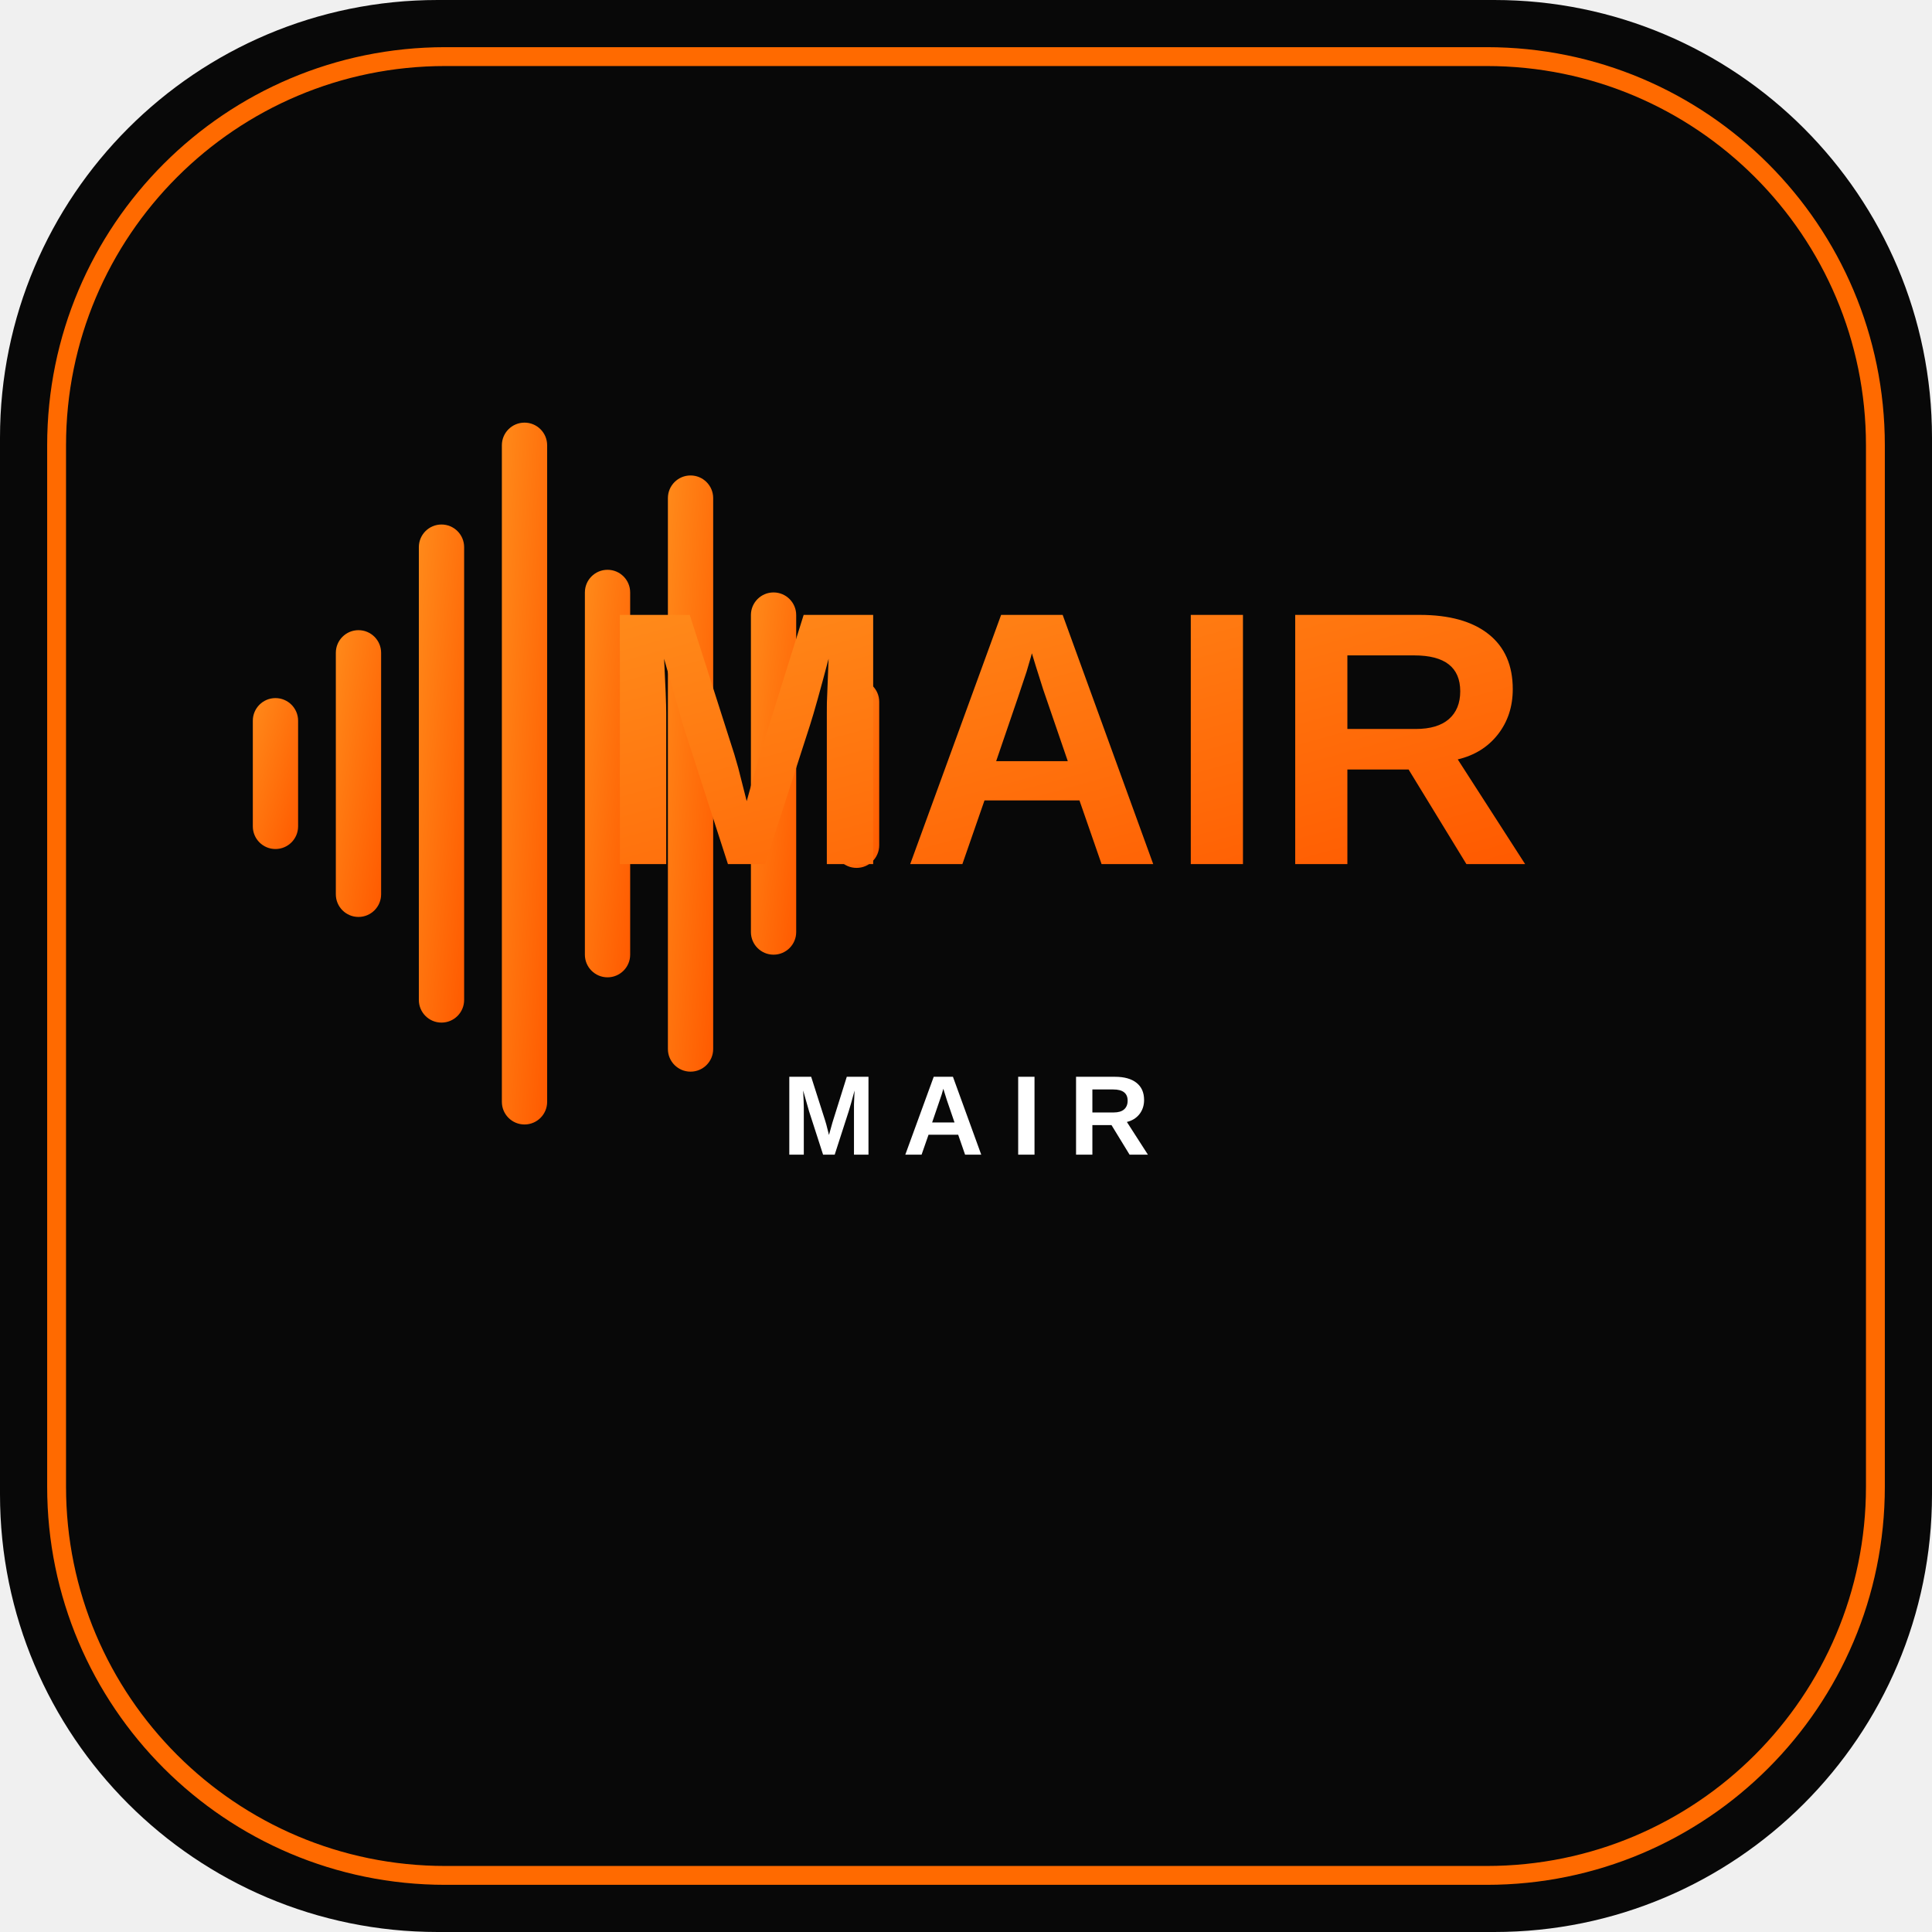
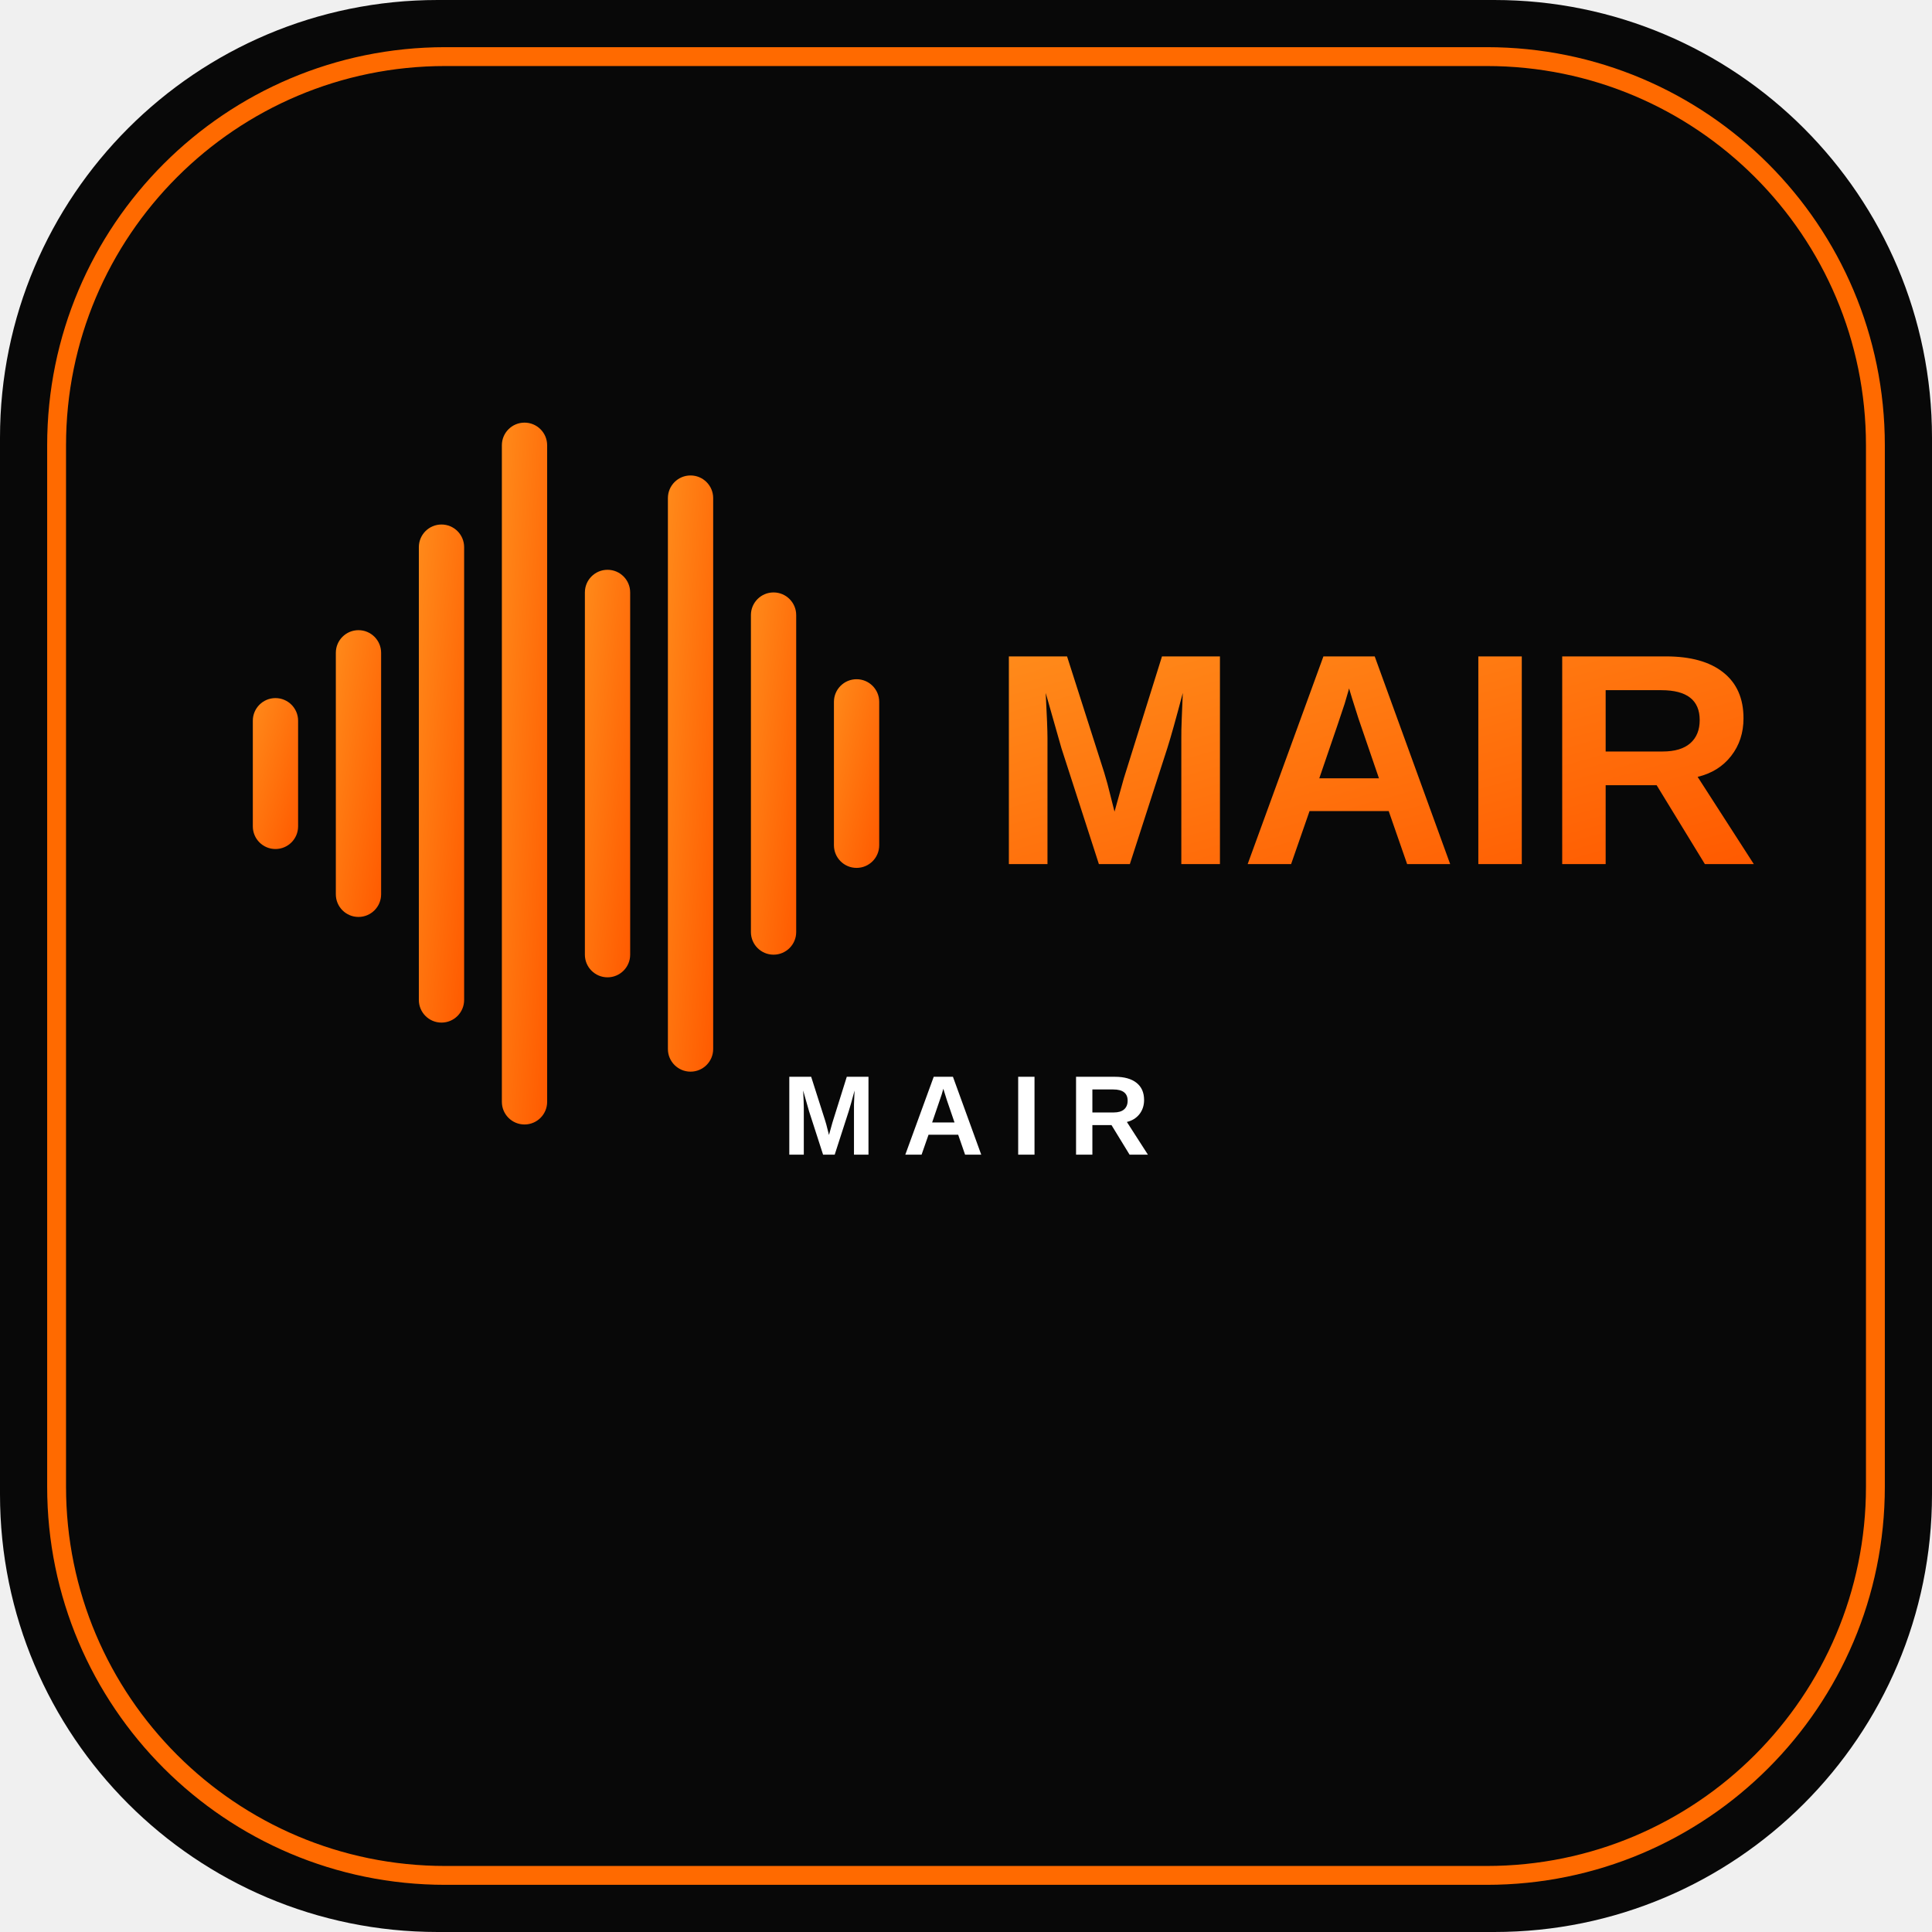
<svg xmlns="http://www.w3.org/2000/svg" viewBox="0 0 512 512" role="img" aria-label="MAIR app icon">
  <defs>
    <linearGradient id="o" x1="0" y1="0" x2="1" y2="1">
      <stop stop-color="#ff8a1a" />
      <stop offset="1" stop-color="#ff5a00" />
    </linearGradient>
  </defs>
  <rect width="512" height="512" rx="116" fill="#080808" />
  <rect x="15" y="15" width="482" height="482" rx="103" fill="none" stroke="#ff6a00" stroke-width="5" />
  <g fill="url(#o)">
    <rect x="89" y="167" width="12" height="76" rx="6" />
    <rect x="111" y="139" width="12" height="132" rx="6" />
    <rect x="133" y="112" width="12" height="186" rx="6" />
    <rect x="155" y="151" width="12" height="108" rx="6" />
    <rect x="177" y="126" width="12" height="158" rx="6" />
    <rect x="199" y="157" width="12" height="96" rx="6" />
    <rect x="221" y="180" width="12" height="50" rx="6" />
    <rect x="67" y="185" width="12" height="40" rx="6" />
  </g>
-   <text x="282" y="229" text-anchor="middle" font-family="Arial,Helvetica,sans-serif" font-size="96" font-weight="900" letter-spacing="1" fill="url(#o)">MAIR</text>
+   <text x="262" y="229" textLength="196" lengthAdjust="spacingAndGlyphs" font-family="Arial,Helvetica,sans-serif" font-size="80" font-weight="900" fill="url(#o)">MAIR</text>
  <text x="256" y="306" text-anchor="middle" font-family="Arial,Helvetica,sans-serif" font-size="30" font-weight="900" letter-spacing="7" fill="#ffffff">MAIR</text>
</svg>
